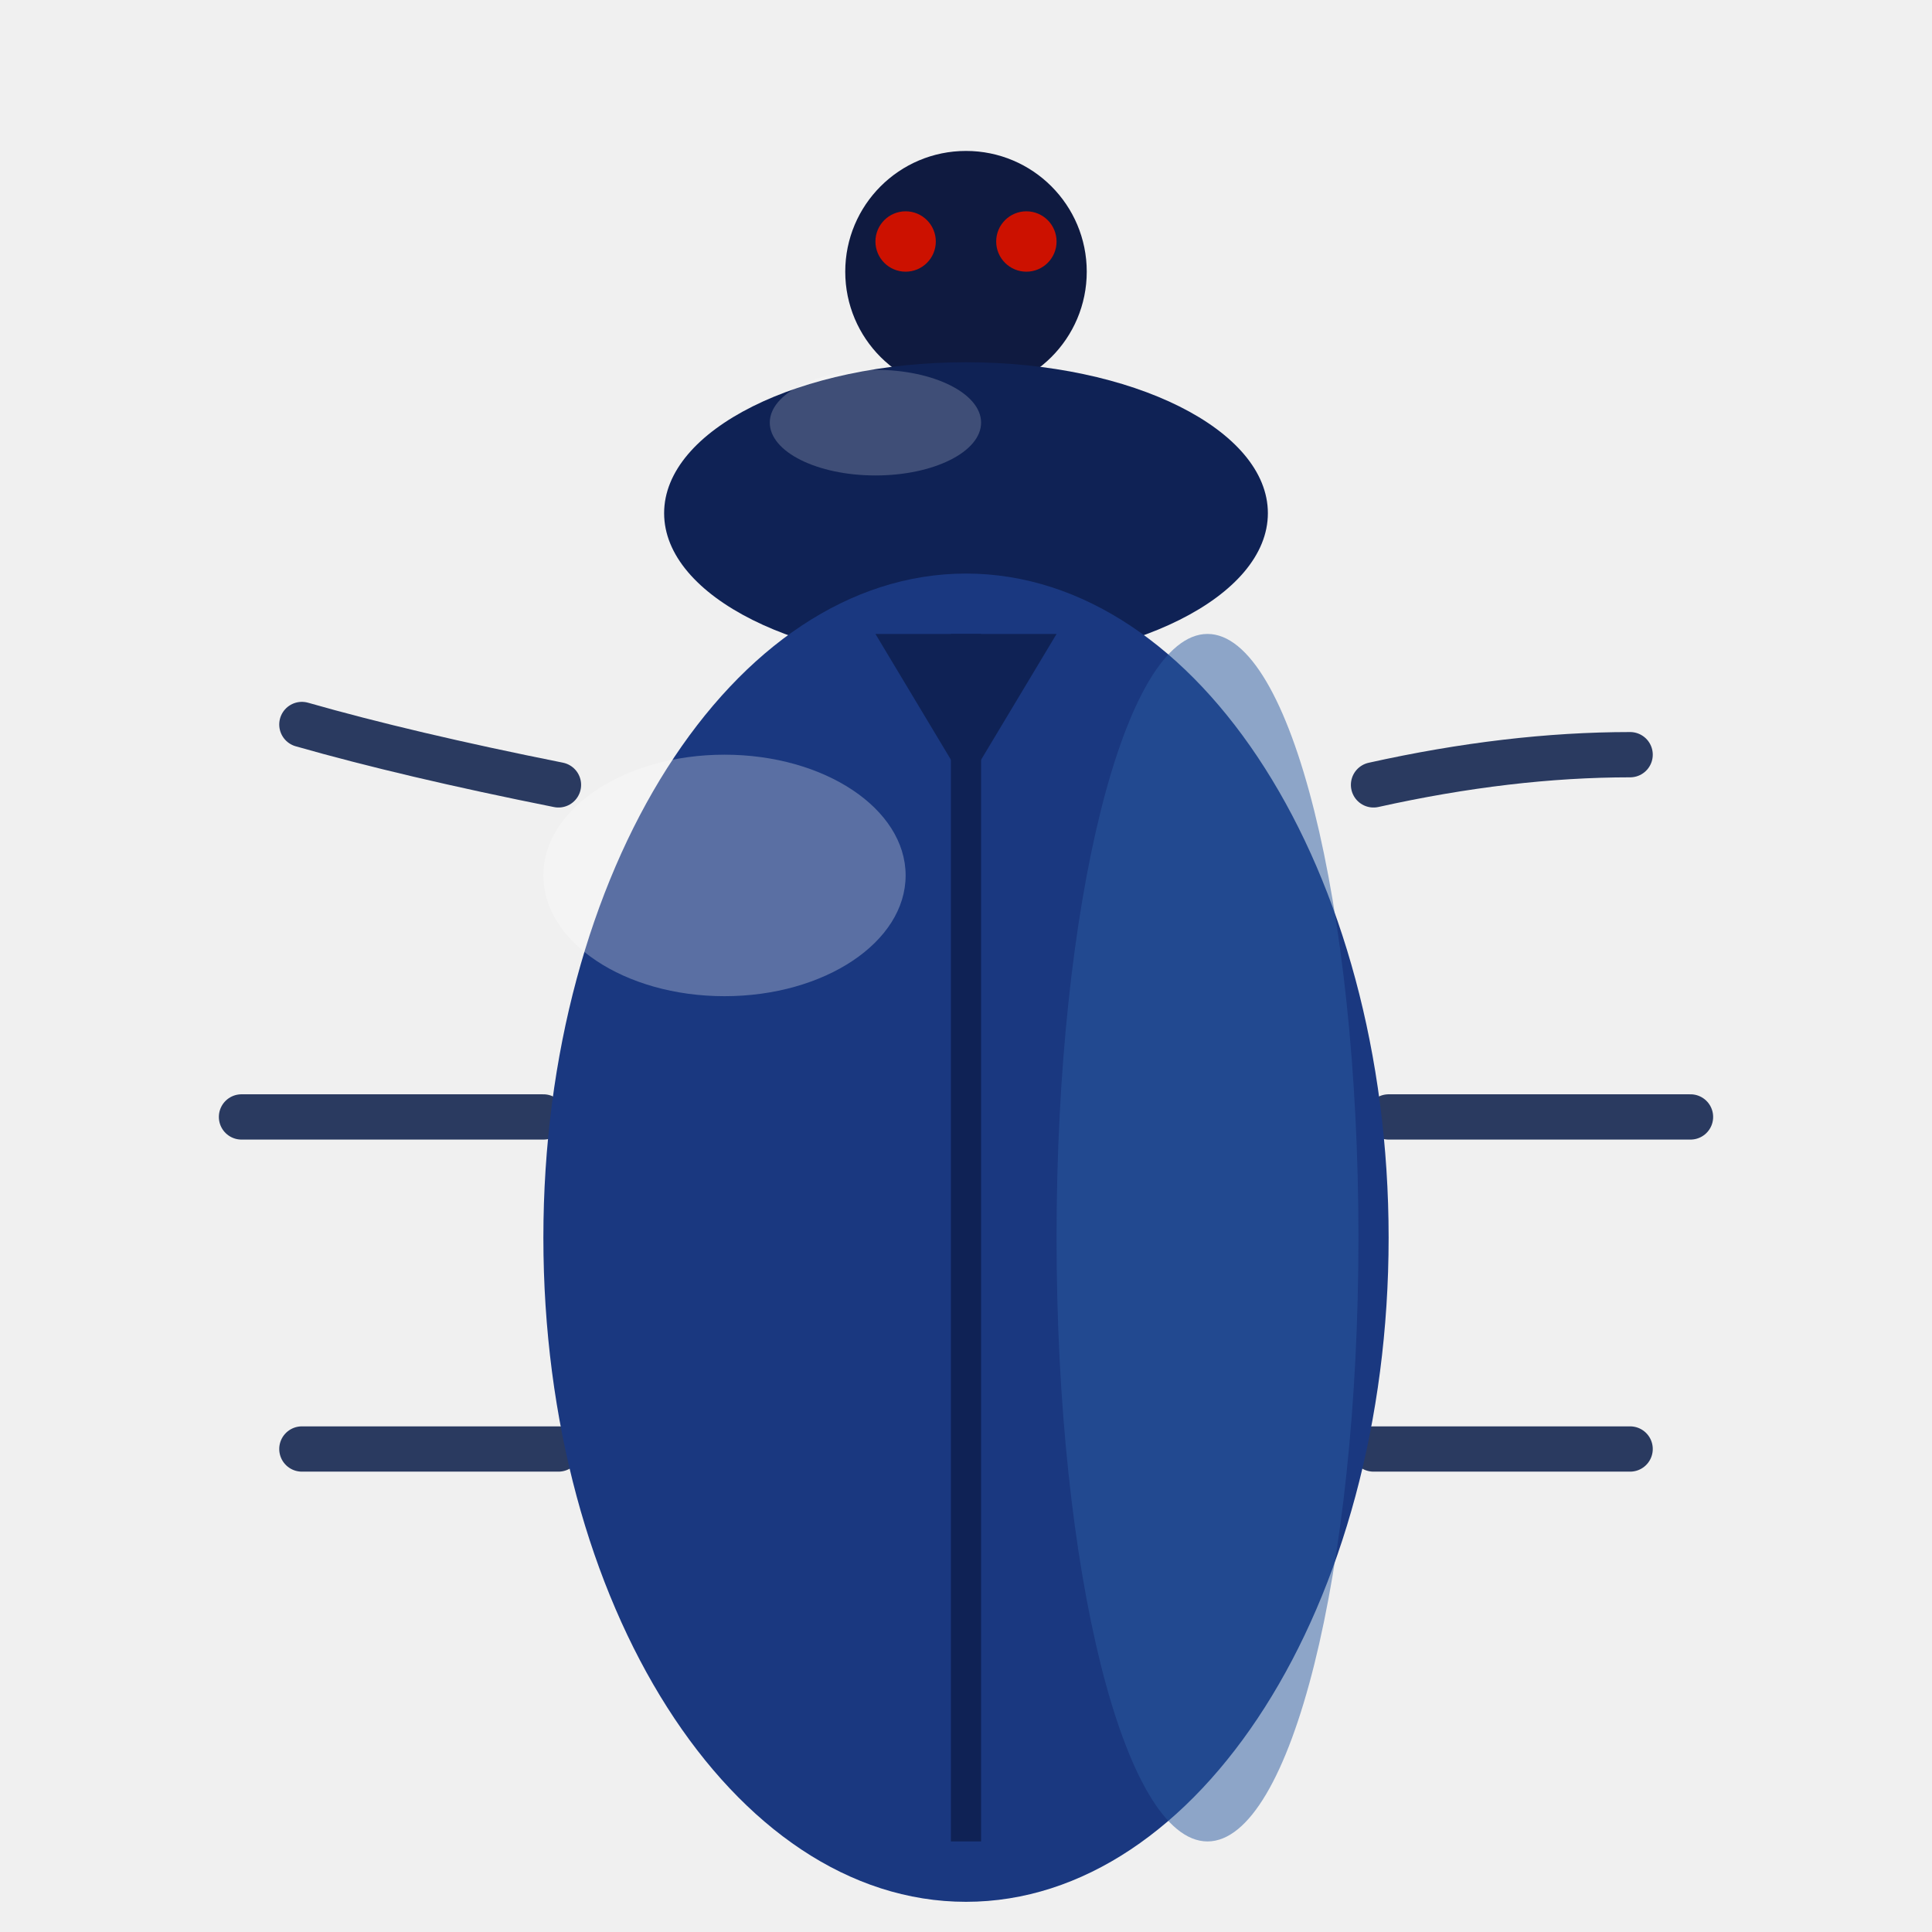
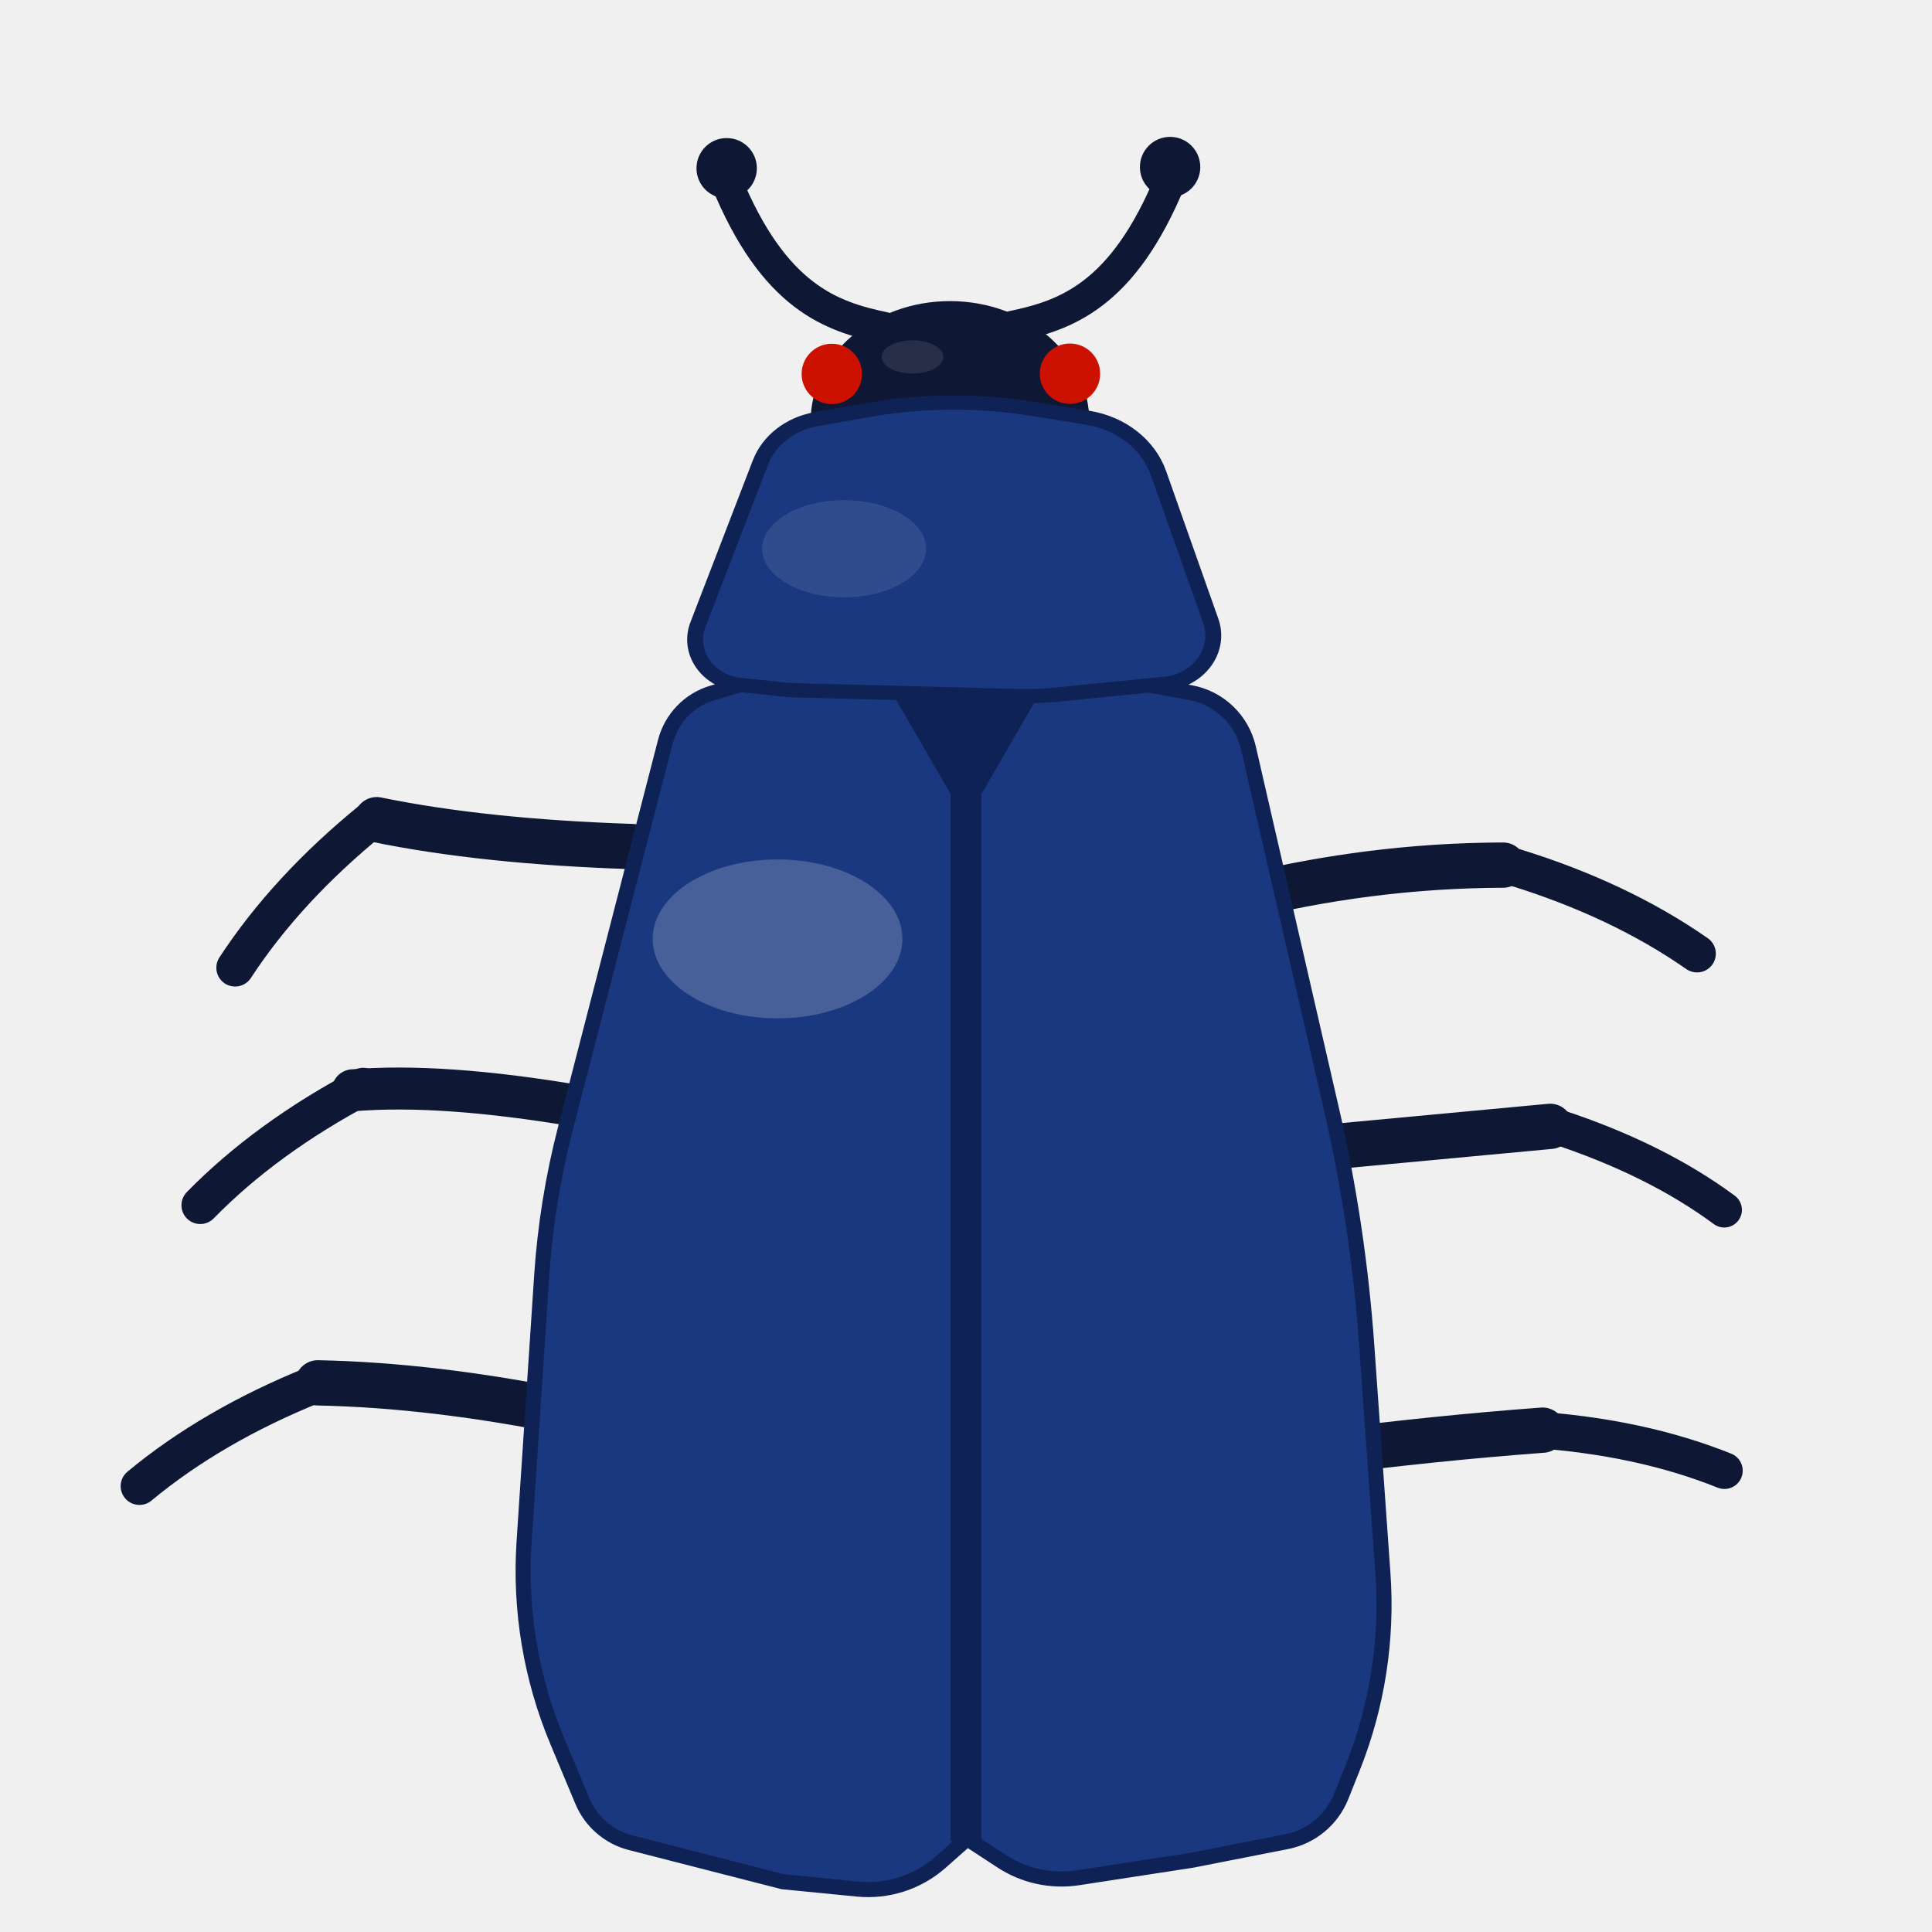
- <svg xmlns="http://www.w3.org/2000/svg" width="128" height="128" viewBox="0 0 128 128">
-   <path d="M 37 52 Q 27 50 20 48" stroke="#2A3A60" stroke-width="3.0" stroke-linecap="round" fill="none" />
-   <path d="M 36 74 Q 24 74 16 74" stroke="#2A3A60" stroke-width="3.0" stroke-linecap="round" fill="none" />
-   <path d="M 37 96 Q 27 96 20 96" stroke="#2A3A60" stroke-width="3.0" stroke-linecap="round" fill="none" />
-   <path d="M 91 52 Q 100 50 108 50" stroke="#2A3A60" stroke-width="3.0" stroke-linecap="round" fill="none" />
-   <path d="M 92 74 Q 102 74 112 74" stroke="#2A3A60" stroke-width="3.0" stroke-linecap="round" fill="none" />
-   <path d="M 91 96 Q 100 96 108 96" stroke="#2A3A60" stroke-width="3.0" stroke-linecap="round" fill="none" />
-   <circle cx="64" cy="18" r="8" fill="#0F1A40" />
-   <circle cx="60" cy="16" r="2" fill="#CC1100" />
-   <circle cx="68" cy="16" r="2" fill="#CC1100" />
-   <ellipse cx="64" cy="34" rx="20" ry="10" fill="#0F2255" />
-   <ellipse cx="58" cy="28" rx="7" ry="3.5" fill="white" opacity="0.20" />
-   <ellipse cx="64" cy="82" rx="28" ry="44" fill="#1A3880" />
-   <ellipse cx="80" cy="82" rx="10" ry="40" fill="#2A5AA0" opacity="0.50" />
-   <ellipse cx="48" cy="58" rx="12" ry="8" fill="white" opacity="0.28" />
-   <line x1="64" y1="42" x2="64" y2="122" stroke="#0F2255" stroke-width="2.0" />
-   <polygon points="58,42 70,42 64,52" fill="#0F2255" />
+ <svg xmlns="http://www.w3.org/2000/svg" width="128" height="128" viewBox="0 0 128 128" version="1.1" id="svg12">
+   <defs id="defs12">
+     <marker style="overflow:visible" id="Triangle" refX="0" refY="0" orient="auto" markerWidth="1" markerHeight="1" viewBox="0 0 1 1" preserveAspectRatio="xMidYMid">
+       <path transform="scale(0.5)" style="fill:context-stroke;fill-rule:evenodd;stroke:context-stroke;stroke-width:1pt" d="M 5.77,0 -2.88,5 V -5 Z" id="path135" />
+     </marker>
+   </defs>
+   <path d="m 48.095,11.953 c 3.177,7.766 6.998,9.026 10.521,9.764" stroke="#2a3a60" stroke-width="2.079" stroke-linecap="round" fill="none" id="path23" style="stroke:#0e1734;stroke-opacity:1" />
+   <circle cx="-48.144" cy="11.147" r="2" fill="#cc1100" id="circle23" style="fill:#0e1734;fill-opacity:1" transform="scale(-1,1)" />
+   <path d="M 77.571,11.873 C 74.394,19.639 70.573,20.899 67.05,21.637" stroke="#2a3a60" stroke-width="2.079" stroke-linecap="round" fill="none" id="path14" style="stroke:#0e1734;stroke-opacity:1" />
+   <ellipse cx="62.939" cy="27.949" fill="#0f1a40" id="circle6" rx="9.234" ry="8" style="stroke-width:1.074;fill:#0e1734;fill-opacity:1" />
+   <circle cx="55.11" cy="24.774" r="2" fill="#cc1100" id="circle7" />
+   <circle cx="70.887" cy="24.76" r="2" fill="#cc1100" id="circle8" />
+   <polygon points="58,42 70,42 64,52" fill="#0F2255" id="polygon12" />
+   <circle cx="77.522" cy="11.068" r="2" fill="#cc1100" id="circle15" style="fill:#0e1734;fill-opacity:1" />
+   <g id="g24" transform="rotate(-26.7216,89.12486,64.22712)" style="stroke:#0e1734;stroke-opacity:1">
+     <path d="m 84.576,56.758 q 9,2 17,6" stroke="#2a3a60" stroke-width="3" stroke-linecap="round" fill="none" id="path4" style="stroke:#0e1734;stroke-opacity:1" />
+     <path d="m 102.208,63.241 q 5.236,5.041 8.206,10.532" stroke="#2a3a60" stroke-width="2.49" stroke-linecap="round" fill="none" id="path16" style="stroke:#0e1734;stroke-opacity:1" />
+   </g>
+   <g id="g25" transform="rotate(-21.04816,89.12099,79.22731)" style="stroke:#0e1734;stroke-opacity:1">
+     <path d="m 88.208,75.521 q 7.621,2.144 15.241,4.288" stroke="#2a3a60" stroke-width="3" stroke-linecap="round" fill="none" id="path5" style="stroke:#0e1734;stroke-opacity:1" />
+     <path d="m 103.869,80.001 q 5.333,4.362 8.358,9.114" stroke="#2a3a60" stroke-width="2.338" stroke-linecap="round" fill="none" id="path17" style="stroke:#0e1734;stroke-opacity:1" />
+   </g>
+   <g id="g28" transform="rotate(-38.06055,88.83919,98.29762)" style="stroke:#0e1734;stroke-opacity:1">
+     <path d="m 89.033,95.857 q 6.623,3.942 12.51,7.884" stroke="#2a3a60" stroke-width="3" stroke-linecap="round" fill="none" id="path6" style="stroke:#0e1734;stroke-opacity:1" />
+     <path d="m 101.106,103.358 q 5.276,4.749 8.27,9.923" stroke="#2a3a60" stroke-width="2.426" stroke-linecap="round" fill="none" id="path18" style="stroke:#0e1734;stroke-opacity:1" />
+   </g>
+   <g id="g23" transform="rotate(-22.06628,39.1968,56.52677)" style="stroke:#0e1734;stroke-opacity:1">
+     <g id="g29" style="stroke:#0e1734;stroke-opacity:1">
+       <path d="m 41.835,57.12 q -9,-4 -15,-8" stroke="#2a3a60" stroke-width="3" stroke-linecap="round" fill="none" id="path1" style="stroke:#0e1734;stroke-opacity:1" />
+       <path d="m 26.533,48.992 q -6.947,2.135 -12.076,5.694" stroke="#2a3a60" stroke-width="2.49" stroke-linecap="round" fill="none" id="path19" style="stroke:#0e1734;stroke-opacity:1" />
+     </g>
+   </g>
+   <g id="g27" transform="rotate(-8.430159,27.44576,91.08529)" style="stroke:#0e1734;stroke-opacity:1">
+     <path d="M 37.304,95.101 Q 28.62,91.95 21.041,90.674" stroke="#2a3a60" stroke-width="3" stroke-linecap="round" fill="none" id="path3" style="stroke:#0e1734;stroke-opacity:1" />
+     <path d="m 20.757,90.766 q -7.065,1.706 -12.402,4.946" stroke="#2a3a60" stroke-width="2.49" stroke-linecap="round" fill="none" id="path20" style="stroke:#0e1734;stroke-opacity:1" />
+   </g>
+   <g id="g26" transform="rotate(-4.70865,36.77502,78.10072)" style="stroke:#0e1734;stroke-opacity:1">
+     <path d="M 38.669,73.417 Q 29.809,71.155 23.903,71.155" stroke="#2a3a60" stroke-width="2.781" stroke-linecap="round" fill="none" id="path2" style="stroke:#0e1734;stroke-opacity:1" />
+     <path d="M 24.602,70.966 Q 17.922,73.829 13.202,77.915" stroke="#2a3a60" stroke-width="2.49" stroke-linecap="round" fill="none" id="path21" style="stroke:#0e1734;stroke-opacity:1" />
+   </g>
+   <ellipse cx="60.46" cy="23.648" rx="2.043" ry="1.101" fill="#ffffff" opacity="0.2" id="ellipse21" style="opacity:0.1;stroke-width:0.303" />
+   <path style="opacity:1;fill:#1a3880;fill-opacity:1;stroke:#0f2255;stroke-width:1;stroke-linecap:round;stroke-linejoin:round;stroke-miterlimit:5.4;stroke-dasharray:none;stroke-opacity:1" d="m 44.082,49.137 -6.626,25.648 a 53.003,53.003 99.135 0 0 -1.569,9.758 l -1.164,17.601 a 29.238,29.238 80.534 0 0 2.204,13.221 l 1.656,3.957 a 4.742,4.742 40.833 0 0 3.197,2.762 l 10.086,2.586 4.943,0.485 a 7.254,7.254 162.051 0 0 5.514,-1.786 l 1.756,-1.554 2.269,1.486 a 7.264,7.264 12.243 0 0 5.086,1.104 l 7.555,-1.162 6.25,-1.228 a 4.926,4.926 140.309 0 0 3.626,-3.01 l 0.76,-1.906 a 29.121,29.121 98.841 0 0 1.997,-12.837 L 90.552,89.153 A 102.16,102.16 81.503 0 0 88.21,73.475 L 82.711,49.554 A 4.819,4.819 43.787 0 0 78.894,45.896 L 74.008,44.989 a 40.552,40.552 6.063 0 0 -6.268,-0.666 l -13.812,-0.387 -6.717,1.969 a 4.555,4.555 134.074 0 0 -3.129,3.232 z" id="path22" />
+   <line x1="64" y1="47.156" x2="64" y2="122" stroke="#0f2255" stroke-width="2.033" id="line12" style="marker-start:url(#Triangle)" />
+   <path style="fill:#1a3880;fill-opacity:1;stroke:#0f2255;stroke-width:1.054;stroke-linecap:round;stroke-linejoin:round;stroke-miterlimit:5.4;stroke-dasharray:none;stroke-opacity:1" d="m 46.812,40.614 4.136,-11.949 a 4.888,4.888 138.967 0 1 3.673,-3.197 l 3.406,-0.672 a 29.607,29.607 179.557 0 1 11.011,-0.085 l 3.619,0.656 a 6.004,6.004 41.327 0 1 4.651,4.09 l 3.454,10.877 A 3.577,3.577 123.02 0 1 77.748,44.972 l -7.262,0.807 a 17.983,17.983 177.664 0 1 -2.509,0.102 L 53.4,45.457 a 11.512,11.512 4.171 0 1 -1.003,-0.073 l -2.797,-0.327 a 3.365,3.365 57.884 0 1 -2.788,-4.442 z" id="path12" transform="matrix(1.000755,0,0,0.8986339,-0.6089162,4.888814)" />
+   <ellipse cx="55.925" cy="36.356" rx="5.43" ry="3.22" fill="#ffffff" opacity="0.2" id="ellipse9" style="opacity:0.1;stroke-width:0.845" />
+   <ellipse cx="51.514" cy="62.204" rx="8.273" ry="5.264" fill="#ffffff" opacity="0.28" id="ellipse12" style="opacity:0.2;stroke-width:0.674" />
</svg>
